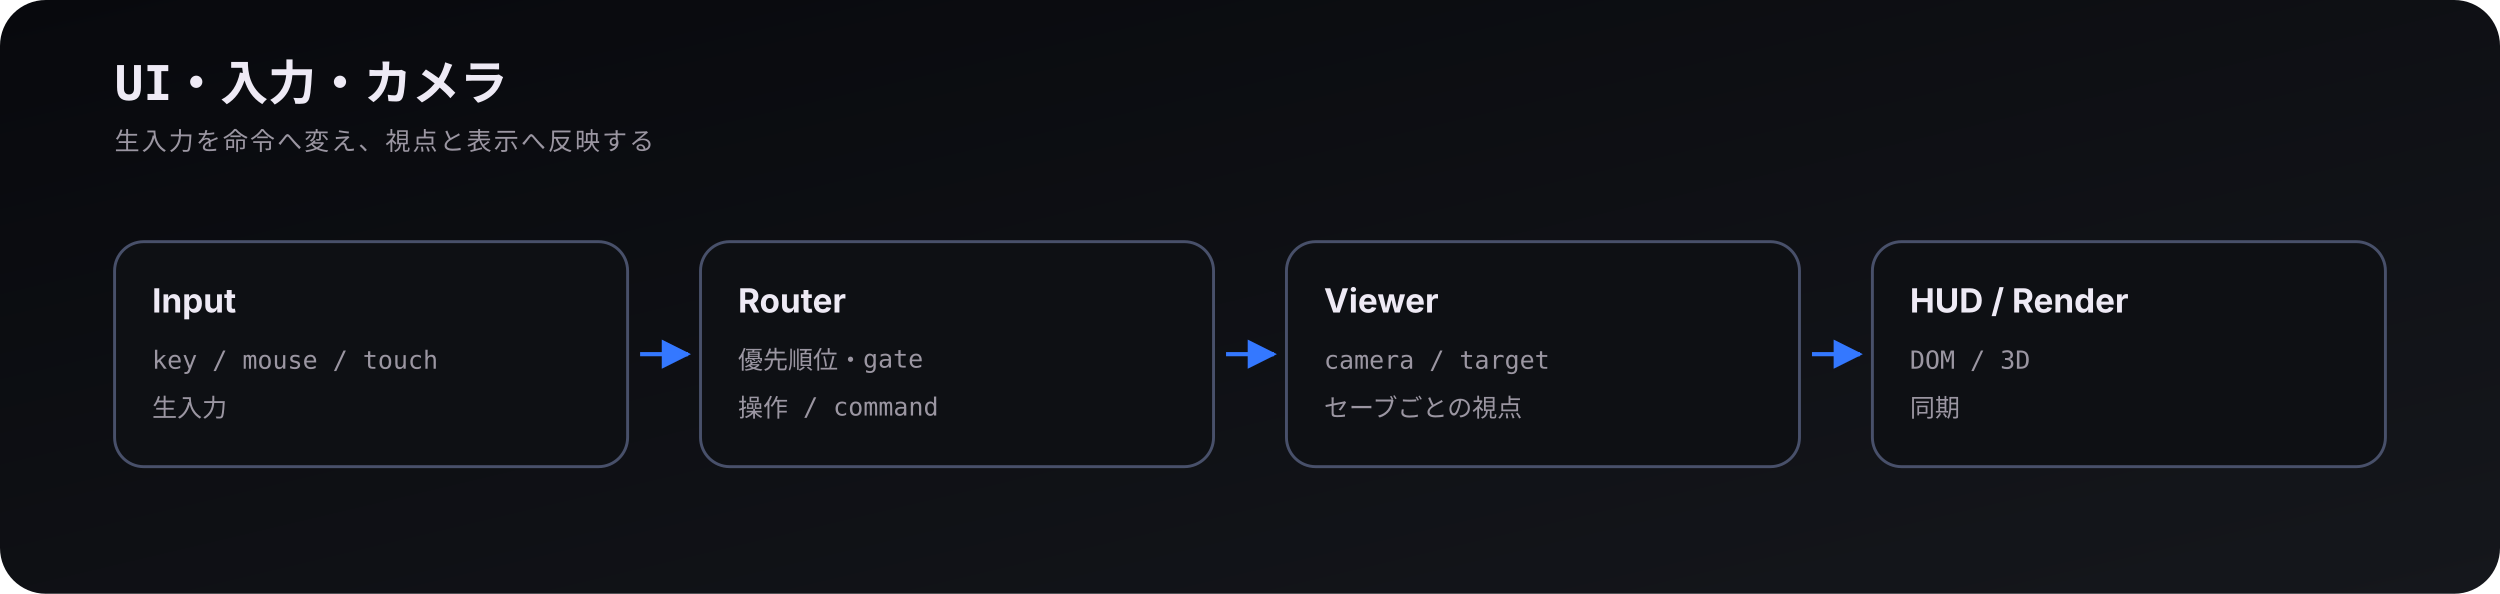
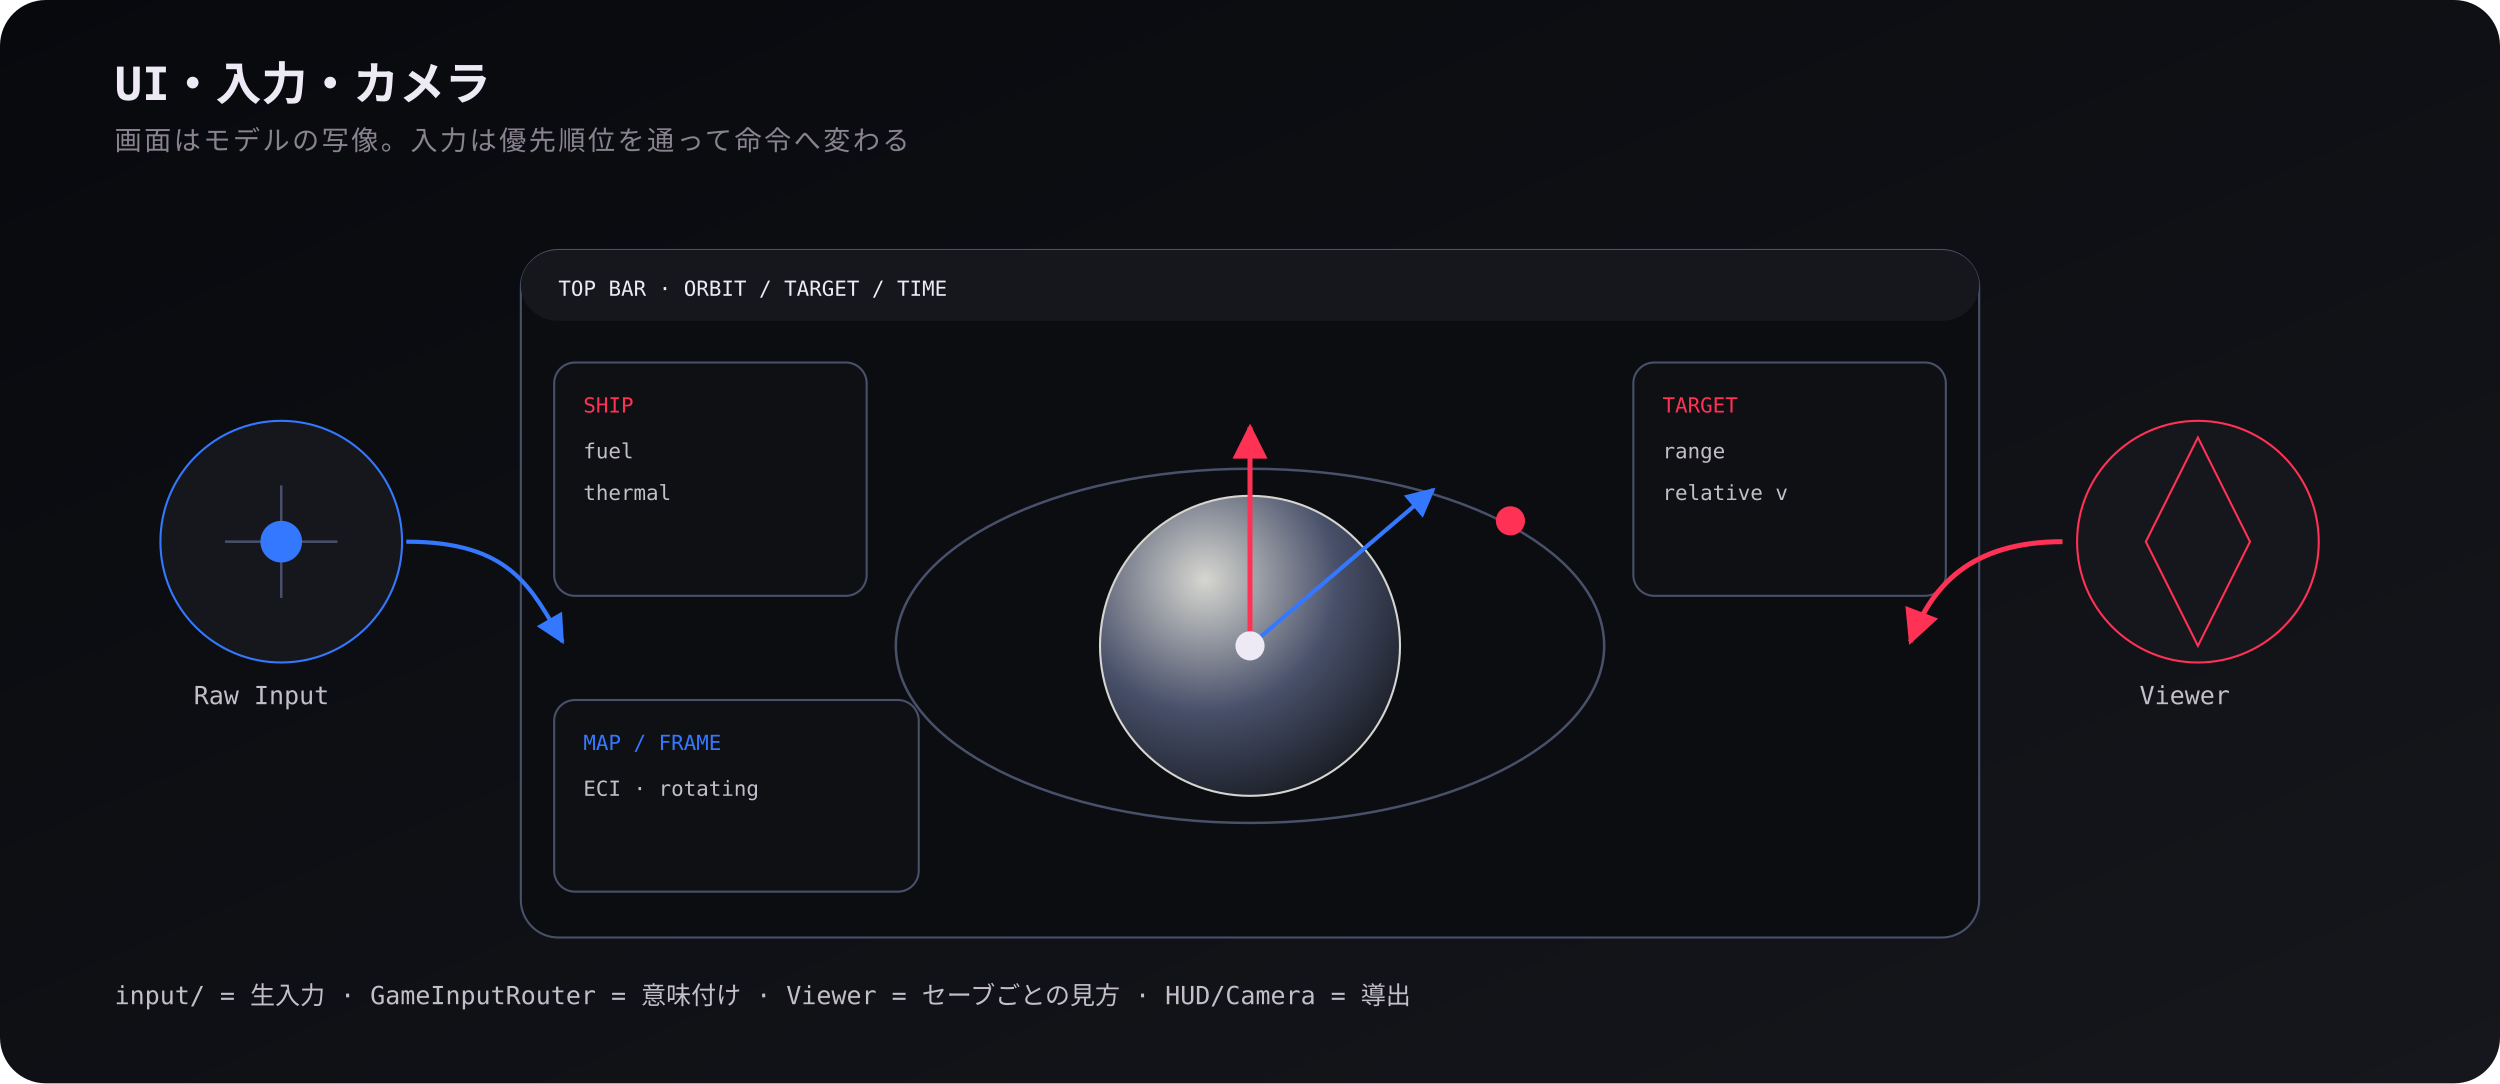
- <svg xmlns="http://www.w3.org/2000/svg" width="1200" height="285" viewBox="0 0 1200 285" role="img">
+ <svg xmlns="http://www.w3.org/2000/svg" width="1200" height="520" viewBox="0 0 1200 520" role="img">
  <defs>
    <style>
- .s{font-family:system-ui,-apple-system,"Hiragino Sans","Yu Gothic",sans-serif}.m{font-family:ui-monospace,SFMono-Regular,Menlo,Consolas,"Yu Gothic",monospace}
- .t{fill:#eeeaf5}.d{fill:#9b96a2}.a{fill:#ff3155}.b{fill:#3478ff}.box{fill:#0e1014;stroke:#48506a;stroke-width:1.4}
- .h{font-size:23px;font-weight:700}.k{font-size:12px;letter-spacing:1px}.v{font-size:16px;font-weight:650}.sm{font-size:12px}
- .acc{fill:none;stroke:#ff3155;stroke-width:2}.sig{fill:none;stroke:#3478ff;stroke-width:2}
+ .m{font-family:ui-monospace,SFMono-Regular,Menlo,Consolas,"Yu Gothic",monospace}.s{font-family:system-ui,-apple-system,"Hiragino Sans","Yu Gothic",sans-serif}
+ .t{fill:#eeeaf5}.b{fill:#c3bec9}.d{fill:#89838f}.a{fill:#ff3155}.an{fill:#ff6b82}.sig{fill:#3478ff}
+ .stroke{fill:none;stroke:#89838f;stroke-width:1.6}.soft{fill:none;stroke:#48506a;stroke-width:1.2}.accent{fill:none;stroke:#ff3155;stroke-width:2.4}.blue{fill:none;stroke:#3478ff;stroke-width:2}.dash{stroke-dasharray:8 8}
+ .h{font-size:22px;font-weight:700}.k{font-size:13px;letter-spacing:1.2px}.v{font-size:16px;font-weight:650}.sm{font-size:12px}.xs{font-size:10px}
</style>
    <linearGradient id="bg" x1="0" y1="0" x2="1" y2="1">
      <stop stop-color="#08090d" />
      <stop offset="1" stop-color="#15171c" />
    </linearGradient>
-     <marker id="r" viewBox="0 0 10 10" refX="9" refY="5" markerWidth="7" markerHeight="7" orient="auto">
+     <radialGradient id="earth" cx=".35" cy=".28" r=".8">
+       <stop stop-color="#d6d6d0" />
+       <stop offset=".55" stop-color="#48506a" />
+       <stop offset="1" stop-color="#161a20" />
+     </radialGradient>
+     <marker id="ra" viewBox="0 0 10 10" refX="9" refY="5" markerWidth="7" markerHeight="7" orient="auto">
      <path d="M0 0L10 5 0 10Z" fill="#ff3155" />
    </marker>
-     <marker id="u" viewBox="0 0 10 10" refX="9" refY="5" markerWidth="7" markerHeight="7" orient="auto">
+     <marker id="ba" viewBox="0 0 10 10" refX="9" refY="5" markerWidth="7" markerHeight="7" orient="auto">
      <path d="M0 0L10 5 0 10Z" fill="#3478ff" />
    </marker>
  </defs>
-   <rect width="1200" height="285" rx="22" fill="url(#bg)" />
+   <rect width="1200" height="520" rx="22" fill="url(#bg)" />
  <text x="55" y="48" class="m t h">UI・入力・カメラ</text>
-   <text x="55" y="72" class="m d k">生入力を命令へ変え、視点と表示へ反映する</text>
-   <rect x="55" y="116" width="246.25" height="108" rx="14" class="box" />
-   <text x="73" y="150" class="s t v">Input</text>
-   <text x="73" y="177" class="m d sm">key / mouse / touch</text>
-   <text x="73" y="200" class="m d sm">生入力</text>
-   <rect x="336.25" y="116" width="246.25" height="108" rx="14" class="box" />
-   <text x="354.25" y="150" class="s t v">Router</text>
-   <text x="354.25" y="177" class="m d sm">優先順位・gate</text>
-   <text x="354.25" y="200" class="m d sm">操作 / command</text>
-   <rect x="617.5" y="116" width="246.25" height="108" rx="14" class="box" />
-   <text x="635.5" y="150" class="s t v">Viewer</text>
-   <text x="635.5" y="177" class="m d sm">camera / target</text>
-   <text x="635.5" y="200" class="m d sm">セーブごとの視点</text>
-   <rect x="898.75" y="116" width="246.25" height="108" rx="14" class="box" />
-   <text x="916.75" y="150" class="s t v">HUD / Render</text>
-   <text x="916.75" y="177" class="m d sm">DOM / 3D</text>
-   <text x="916.75" y="200" class="m d sm">同期</text>
-   <path d="M307.25 170H330.25" class="sig" marker-end="url(#u)" />
-   <path d="M588.5 170H611.5" class="sig" marker-end="url(#u)" />
-   <path d="M869.75 170H892.75" class="sig" marker-end="url(#u)" />
+   <text x="55" y="72" class="m d k">画面はモデルの写像。入力は優先順位を通って命令へ変わる</text>
+   <g transform="translate(250 120)">
+     <rect width="700" height="330" rx="18" fill="#0b0d11" stroke="#48506a" />
+     <rect x="0" y="0" width="700" height="34" rx="18" fill="#15171c" />
+     <text x="18" y="22" class="m t xs">TOP BAR · ORBIT / TARGET / TIME</text>
+     <rect x="16" y="54" width="150" height="112" rx="10" fill="#0e1014" stroke="#48506a" />
+     <text x="30" y="78" class="m a xs">SHIP</text>
+     <text x="30" y="100" class="m b xs">fuel</text>
+     <text x="30" y="120" class="m b xs">thermal</text>
+     <rect x="534" y="54" width="150" height="112" rx="10" fill="#0e1014" stroke="#48506a" />
+     <text x="548" y="78" class="m a xs">TARGET</text>
+     <text x="548" y="100" class="m b xs">range</text>
+     <text x="548" y="120" class="m b xs">relative v</text>
+     <rect x="16" y="216" width="175" height="92" rx="10" fill="#0e1014" stroke="#48506a" />
+     <text x="30" y="240" class="m sig xs">MAP / FRAME</text>
+     <text x="30" y="262" class="m b xs">ECI · rotating</text>
+     <circle cx="350" cy="190" r="72" fill="url(#earth)" stroke="#d6d6d0" />
+     <ellipse cx="350" cy="190" rx="170" ry="85" class="soft" />
+     <circle cx="475" cy="130" r="7" fill="#ff3155" />
+     <path d="M350 190L438 115" class="blue" marker-end="url(#ba)" />
+     <path d="M350 190V85" class="accent" marker-end="url(#ra)" />
+     <circle cx="350" cy="190" r="7" fill="#eeeaf5" />
+   </g>
+   <g transform="translate(65 190)">
+     <circle cx="70" cy="70" r="58" fill="#15171c" stroke="#3478ff" />
+     <path d="M43 70H97M70 43V97" class="soft" />
+     <circle cx="70" cy="70" r="10" fill="#3478ff" />
+     <text x="28" y="148" class="m b sm">Raw Input</text>
+     <path d="M130 70C180 70 190 92 205 118" class="blue" marker-end="url(#ba)" />
+   </g>
+   <g transform="translate(985 190)">
+     <circle cx="70" cy="70" r="58" fill="#15171c" stroke="#ff3155" />
+     <path d="M70 20L95 70L70 120L45 70Z" fill="none" stroke="#ff3155" />
+     <text x="42" y="148" class="m b sm">Viewer</text>
+     <path d="M5 70C-40 70-58 92-68 118" class="accent" marker-end="url(#ra)" />
+   </g>
+   <text x="55" y="482" class="m b sm">input/ = 生入力 · GameInputRouter = 意味付け · Viewer = セーブごとの見方 · HUD/Camera = 導出</text>
</svg>
